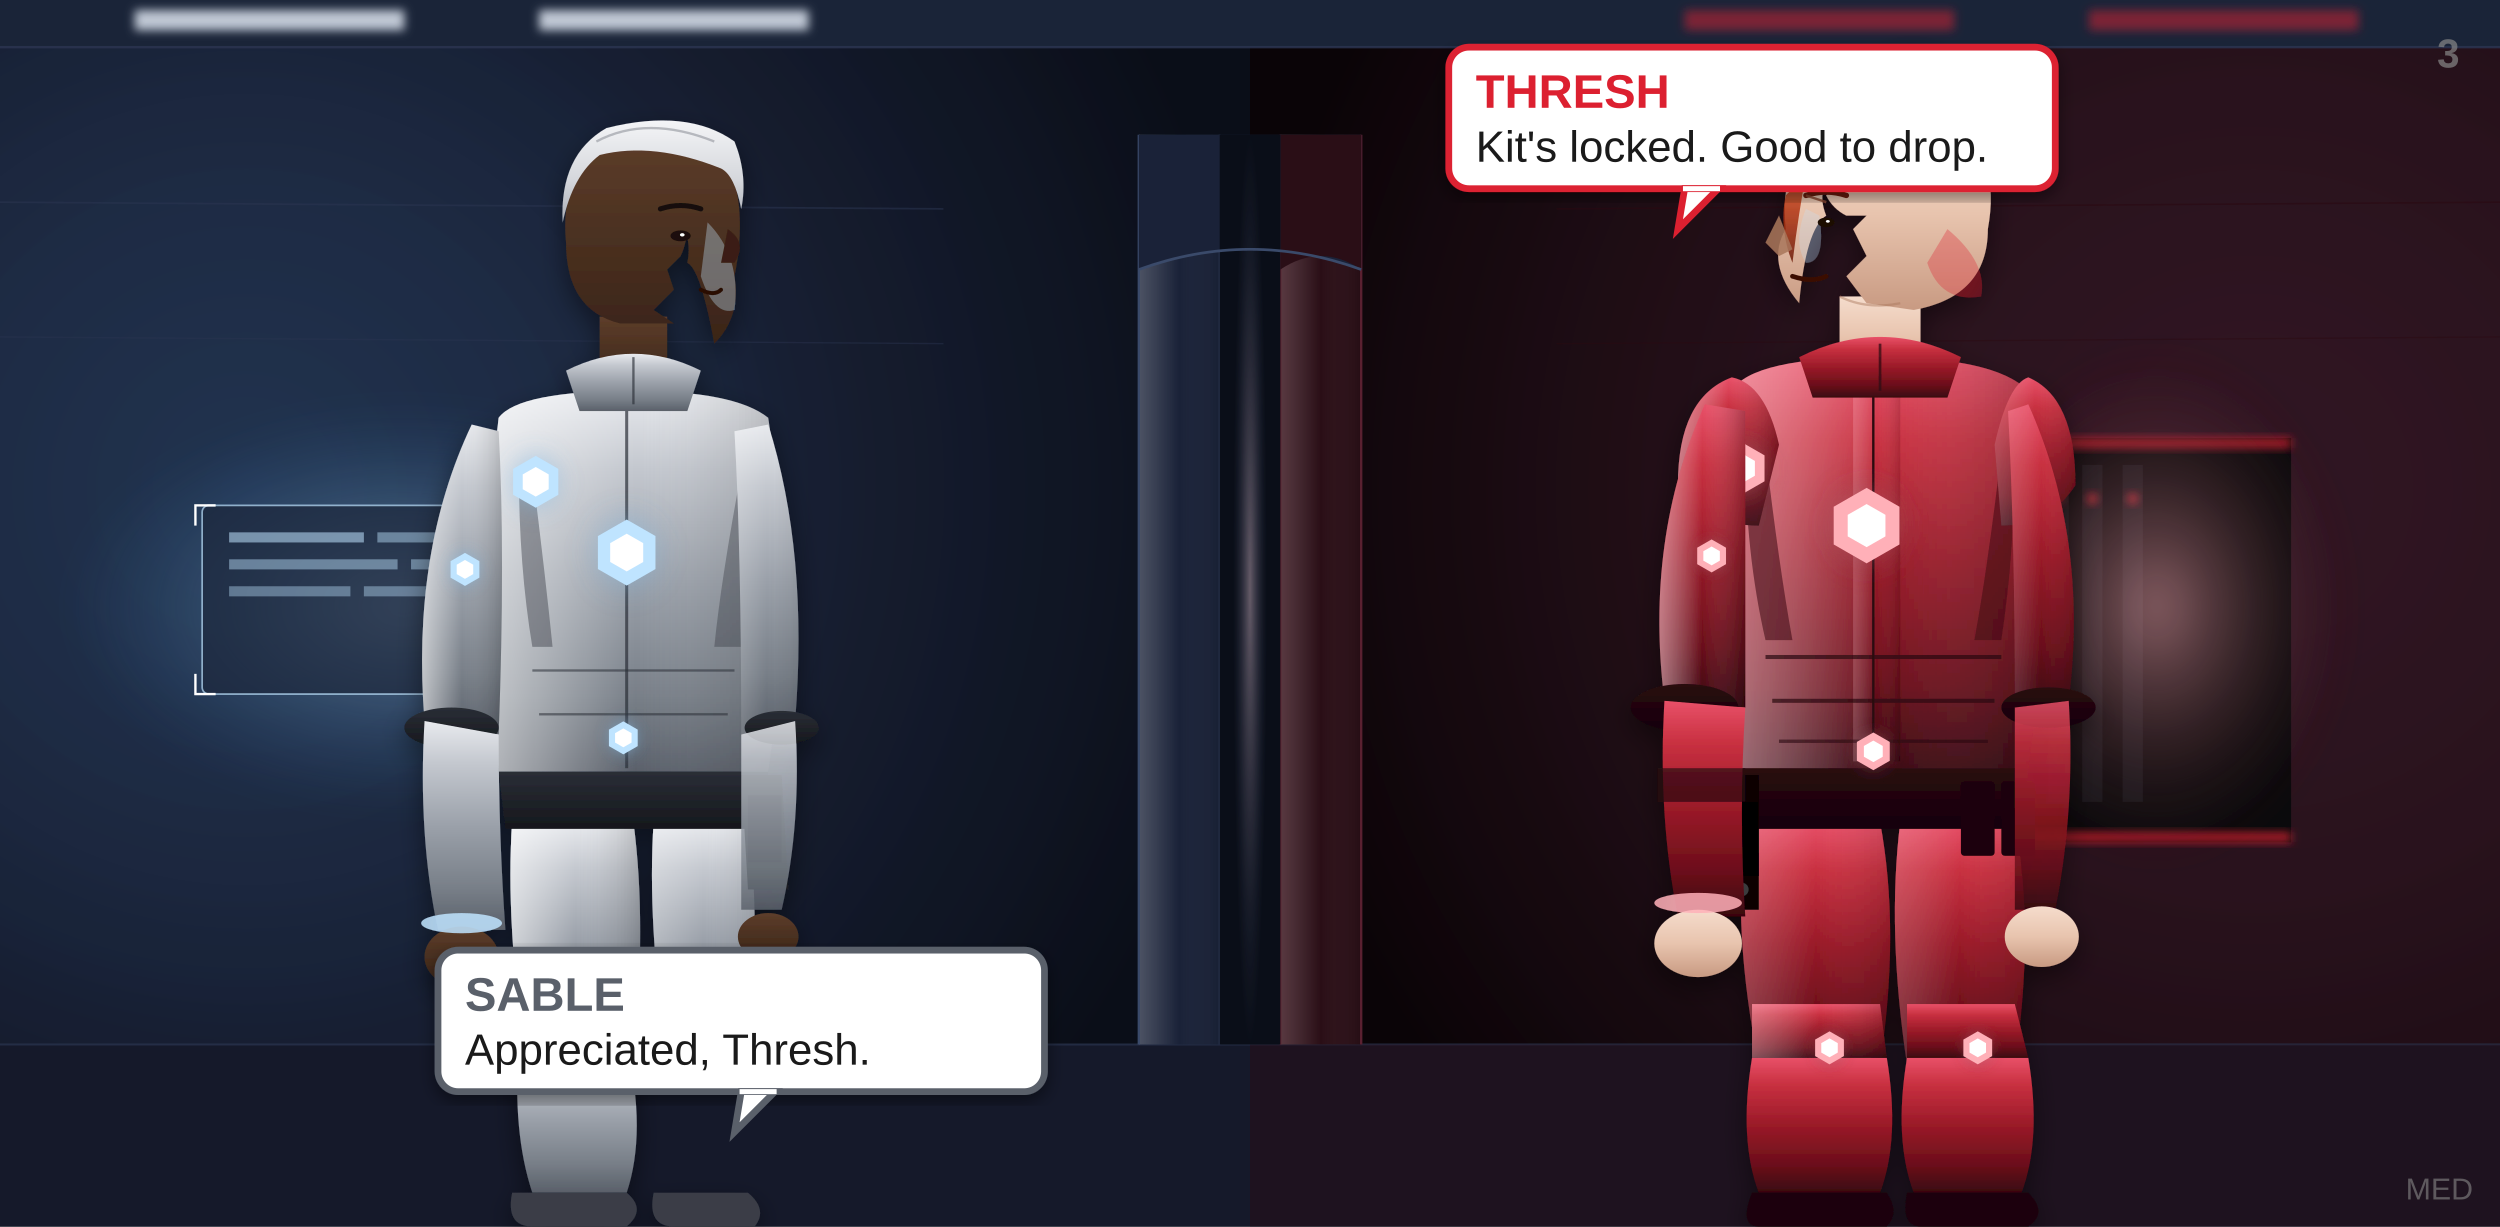
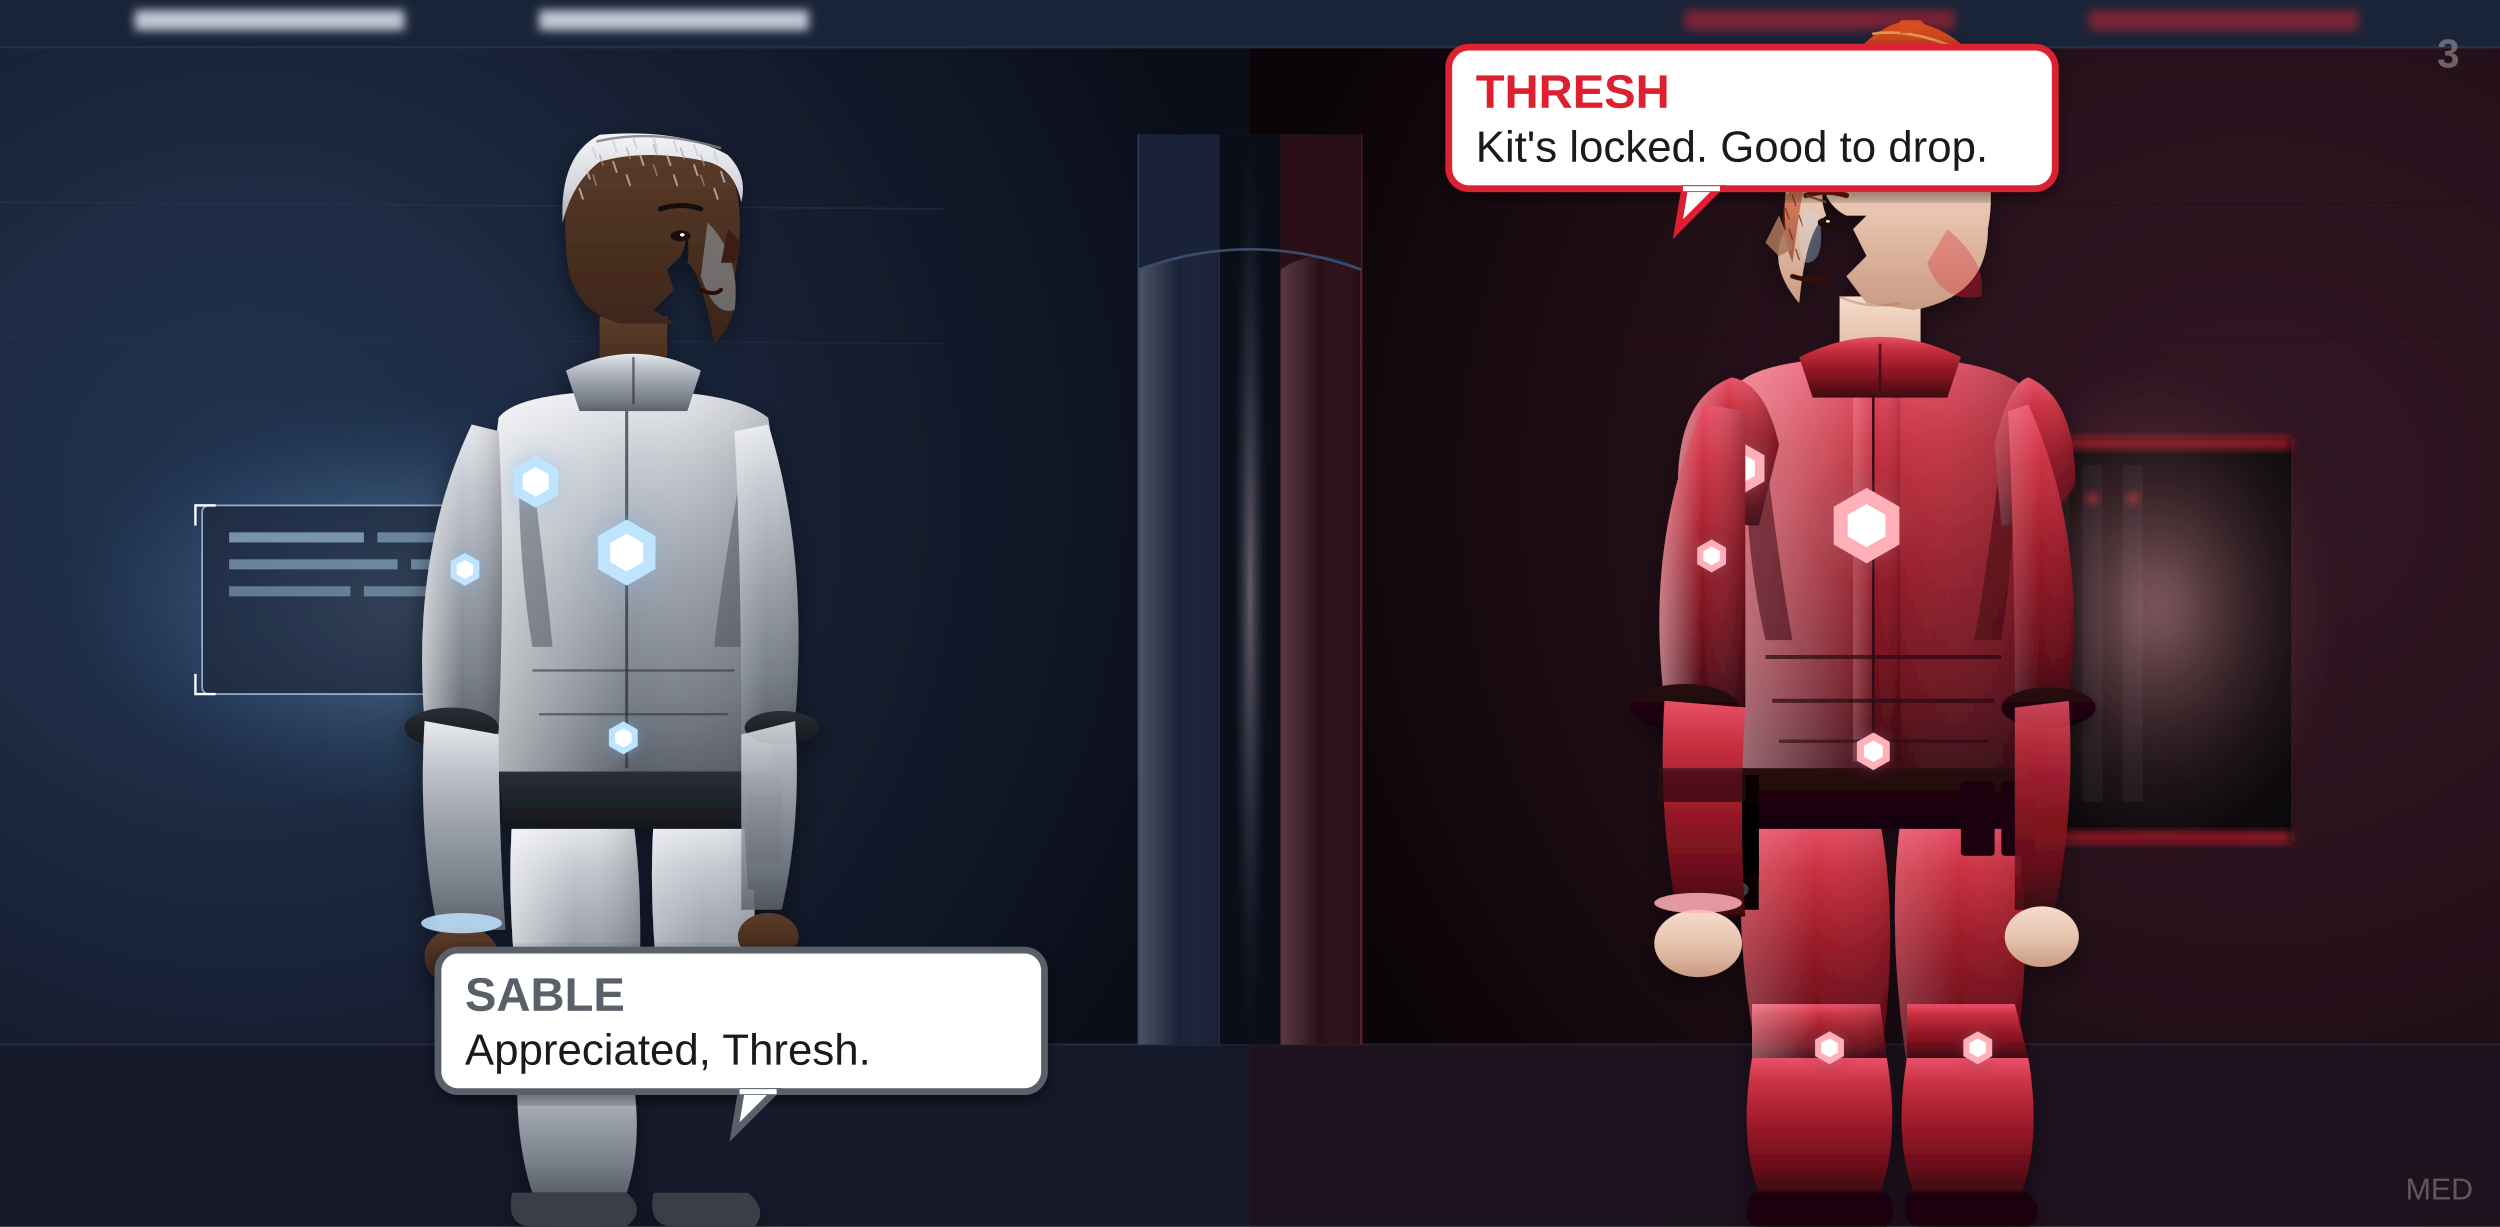
<svg xmlns="http://www.w3.org/2000/svg" viewBox="0 0 742 364" width="742" height="364">
  <defs>
    <filter id="balloonShadow" x="-10%" y="-10%" width="120%" height="120%">
      <feDropShadow dx="0" dy="2" stdDeviation="2.5" flood-color="#000" flood-opacity="0.45" />
    </filter>
    <linearGradient id="p2p3silver" x1="0%" y1="0%" x2="0%" y2="100%">
      <stop offset="0%" stop-color="#e8eaee" />
      <stop offset="20%" stop-color="#c4c8cf" />
      <stop offset="50%" stop-color="#9ba1aa" />
      <stop offset="80%" stop-color="#787f88" />
      <stop offset="100%" stop-color="#5a606a" />
    </linearGradient>
    <linearGradient id="p2p3silverHi" x1="0%" y1="0%" x2="100%" y2="0%">
      <stop offset="0%" stop-color="#ffffff" stop-opacity="0.55" />
      <stop offset="50%" stop-color="#ffffff" stop-opacity="0" />
      <stop offset="100%" stop-color="#000000" stop-opacity="0.18" />
    </linearGradient>
    <linearGradient id="p2p3silverSeam" x1="0%" y1="0%" x2="0%" y2="100%">
      <stop offset="0%" stop-color="#2a2e36" />
      <stop offset="100%" stop-color="#15171c" />
    </linearGradient>
    <linearGradient id="p2p3sableHair" x1="0%" y1="0%" x2="0%" y2="100%">
      <stop offset="0%" stop-color="#f4f5f7" />
      <stop offset="60%" stop-color="#d4d6db" />
      <stop offset="100%" stop-color="#a8acb4" />
    </linearGradient>
    <linearGradient id="p2p3sableSkin" x1="0%" y1="0%" x2="0%" y2="100%">
      <stop offset="0%" stop-color="#5d3d2a" />
      <stop offset="50%" stop-color="#4a3020" />
      <stop offset="100%" stop-color="#3a2418" />
    </linearGradient>
    <linearGradient id="p2p3ruby" x1="0%" y1="0%" x2="0%" y2="100%">
      <stop offset="0%" stop-color="#e85068" />
      <stop offset="20%" stop-color="#c83040" />
      <stop offset="50%" stop-color="#9a1a28" />
      <stop offset="80%" stop-color="#6a0e1a" />
      <stop offset="100%" stop-color="#3a0610" />
    </linearGradient>
    <linearGradient id="p2p3rubyHi" x1="0%" y1="0%" x2="100%" y2="0%">
      <stop offset="0%" stop-color="#ffd0d8" stop-opacity="0.55" />
      <stop offset="50%" stop-color="#ffffff" stop-opacity="0" />
      <stop offset="100%" stop-color="#000000" stop-opacity="0.25" />
    </linearGradient>
    <linearGradient id="p2p3rubySeam" x1="0%" y1="0%" x2="0%" y2="100%">
      <stop offset="0%" stop-color="#2a0810" />
      <stop offset="100%" stop-color="#150408" />
    </linearGradient>
    <linearGradient id="p2p3threshHair" x1="0%" y1="0%" x2="0%" y2="100%">
      <stop offset="0%" stop-color="#d85020" />
      <stop offset="50%" stop-color="#a83012" />
      <stop offset="100%" stop-color="#6a1a08" />
    </linearGradient>
    <linearGradient id="p2p3threshSkin" x1="0%" y1="0%" x2="0%" y2="100%">
      <stop offset="0%" stop-color="#f5dccc" />
      <stop offset="50%" stop-color="#e8c4ae" />
      <stop offset="100%" stop-color="#c89a82" />
    </linearGradient>
    <radialGradient id="p2p3blueGlow" cx="50%" cy="50%">
      <stop offset="0%" stop-color="#bfe4ff" stop-opacity="0.95" />
      <stop offset="100%" stop-color="#3a8ccc" stop-opacity="0" />
    </radialGradient>
    <radialGradient id="p2p3redGlow" cx="50%" cy="50%">
      <stop offset="0%" stop-color="#ffb0b8" stop-opacity="0.95" />
      <stop offset="100%" stop-color="#3a0610" stop-opacity="0" />
    </radialGradient>
    <radialGradient id="p2p3bridgeAmbient" cx="20%" cy="40%" r="80%">
      <stop offset="0%" stop-color="#3a5a8a" stop-opacity="0.55" />
      <stop offset="60%" stop-color="#1a2238" stop-opacity="0.85" />
      <stop offset="100%" stop-color="#0a0e18" />
    </radialGradient>
    <radialGradient id="p2p3corridorAmbient" cx="80%" cy="40%" r="80%">
      <stop offset="0%" stop-color="#5a2030" stop-opacity="0.55" />
      <stop offset="60%" stop-color="#2a0e16" stop-opacity="0.85" />
      <stop offset="100%" stop-color="#0a0204" />
    </radialGradient>
    <filter id="p2p3bloom" x="-50%" y="-50%" width="200%" height="200%">
      <feGaussianBlur stdDeviation="3" />
    </filter>
    <filter id="p2p3softBloom" x="-50%" y="-50%" width="200%" height="200%">
      <feGaussianBlur stdDeviation="1.4" />
    </filter>
    <filter id="p2p3strongBloom" x="-50%" y="-50%" width="200%" height="200%">
      <feGaussianBlur stdDeviation="5" />
    </filter>
    <filter id="p2p3dropShadow" x="-50%" y="-50%" width="200%" height="200%">
      <feDropShadow dx="0" dy="3" stdDeviation="4" flood-color="#000" flood-opacity="0.45" />
    </filter>
    <symbol id="p2p3blueHex" viewBox="-10 -10 20 20" overflow="visible">
      <polygon points="0,-9 7.8,-4.5 7.8,4.5 0,9 -7.8,4.5 -7.8,-4.5" fill="url(#p2p3blueGlow)" filter="url(#p2p3bloom)" />
      <polygon points="0,-7 6.1,-3.5 6.1,3.5 0,7 -6.1,3.5 -6.1,-3.5" fill="#bfe4ff" />
      <polygon points="0,-4 3.5,-2 3.5,2 0,4 -3.5,2 -3.5,-2" fill="#ffffff" />
    </symbol>
    <symbol id="p2p3redHex" viewBox="-10 -10 20 20" overflow="visible">
      <polygon points="0,-9 7.8,-4.5 7.8,4.5 0,9 -7.8,4.5 -7.8,-4.5" fill="url(#p2p3redGlow)" filter="url(#p2p3bloom)" />
      <polygon points="0,-7 6.1,-3.5 6.1,3.5 0,7 -6.1,3.5 -6.1,-3.5" fill="#ffb0b8" />
      <polygon points="0,-4 3.5,-2 3.5,2 0,4 -3.5,2 -3.5,-2" fill="#ffffff" />
    </symbol>
  </defs>
  <g id="p2p3-bg">
    <rect width="742" height="364" fill="#0a0e18" />
    <rect x="0" y="0" width="371" height="364" fill="url(#p2p3bridgeAmbient)" opacity="0.85" />
    <rect x="371" y="0" width="371" height="364" fill="url(#p2p3corridorAmbient)" opacity="0.85" />
    <rect x="0" y="0" width="742" height="14" fill="#1a2438" />
    <rect x="40" y="3" width="80" height="6" fill="#dce4f0" filter="url(#p2p3softBloom)" opacity="0.85" />
    <rect x="160" y="3" width="80" height="6" fill="#dce4f0" filter="url(#p2p3softBloom)" opacity="0.85" />
    <rect x="500" y="3" width="80" height="6" fill="#dc2030" filter="url(#p2p3softBloom)" opacity="0.5" />
    <rect x="620" y="3" width="80" height="6" fill="#dc2030" filter="url(#p2p3softBloom)" opacity="0.5" />
    <line x1="0" y1="14" x2="742" y2="14" stroke="#2a3450" stroke-width="0.7" opacity="0.85" />
    <line x1="0" y1="60" x2="280" y2="62" stroke="#2a3450" stroke-width="0.5" opacity="0.55" />
    <line x1="0" y1="100" x2="280" y2="102" stroke="#2a3450" stroke-width="0.4" opacity="0.45" />
    <line x1="462" y1="62" x2="742" y2="60" stroke="#2a0810" stroke-width="0.5" opacity="0.55" />
    <line x1="462" y1="102" x2="742" y2="100" stroke="#2a0810" stroke-width="0.4" opacity="0.45" />
    <ellipse cx="120" cy="180" rx="100" ry="60" fill="url(#p2p3blueGlow)" filter="url(#p2p3strongBloom)" opacity="0.45" />
    <rect x="60" y="150" width="120" height="56" fill="#1a2438" opacity="0.65" rx="2" />
    <rect x="60" y="150" width="120" height="56" fill="none" stroke="#bfe4ff" stroke-width="0.5" opacity="0.7" rx="2" />
    <rect x="68" y="158" width="40" height="3" fill="#bfe4ff" opacity="0.55" />
    <rect x="112" y="158" width="60" height="3" fill="#bfe4ff" opacity="0.45" />
    <rect x="68" y="166" width="50" height="3" fill="#bfe4ff" opacity="0.45" />
    <rect x="122" y="166" width="50" height="3" fill="#bfe4ff" opacity="0.45" />
    <rect x="68" y="174" width="36" height="3" fill="#bfe4ff" opacity="0.4" />
    <rect x="108" y="174" width="64" height="3" fill="#bfe4ff" opacity="0.4" />
    <path d="M58,156 L58,150 L64,150" fill="none" stroke="#ffffff" stroke-width="0.7" />
    <path d="M176,150 L182,150 L182,156" fill="none" stroke="#ffffff" stroke-width="0.7" />
    <path d="M58,200 L58,206 L64,206" fill="none" stroke="#ffffff" stroke-width="0.7" />
    <path d="M176,206 L182,206 L182,200" fill="none" stroke="#ffffff" stroke-width="0.7" />
    <rect x="600" y="130" width="80" height="120" fill="#0a0a0c" />
    <rect x="600" y="130" width="80" height="3" fill="#dc2030" filter="url(#p2p3softBloom)" opacity="0.8" />
    <rect x="600" y="247" width="80" height="3" fill="#dc2030" filter="url(#p2p3softBloom)" opacity="0.8" />
    <rect x="608" y="138" width="6" height="100" fill="#15161a" />
    <rect x="618" y="138" width="6" height="100" fill="#15161a" />
    <rect x="630" y="138" width="6" height="100" fill="#15161a" />
    <circle cx="611" cy="148" r="1.5" fill="#dc2030" filter="url(#p2p3softBloom)" />
    <circle cx="621" cy="148" r="1.5" fill="#dc2030" filter="url(#p2p3softBloom)" />
    <circle cx="633" cy="148" r="1.5" fill="#dc2030" filter="url(#p2p3softBloom)" />
    <ellipse cx="640" cy="180" rx="60" ry="80" fill="url(#p2p3redGlow)" filter="url(#p2p3strongBloom)" opacity="0.55" />
    <path d="M0,310 L742,310 L742,364 L0,364 Z" fill="#15192a" />
    <line x1="0" y1="310" x2="742" y2="310" stroke="#2a3450" stroke-width="0.6" opacity="0.7" />
    <path d="M371,310 L742,310 L742,364 L371,364 Z" fill="#2a0810" opacity="0.4" />
  </g>
  <g id="p2p3-arch">
    <path d="M338,40 L362,40 L362,310 L338,310 Z" fill="#1a2238" />
    <path d="M338,40 L362,40 L362,310 L338,310 Z" fill="url(#p2p3silverHi)" opacity="0.4" />
    <line x1="338" y1="40" x2="338" y2="310" stroke="#3a4a6a" stroke-width="0.7" />
    <line x1="362" y1="40" x2="362" y2="310" stroke="#2a3450" stroke-width="0.6" />
    <path d="M380,40 L404,40 L404,310 L380,310 Z" fill="#2a0e16" />
    <path d="M380,40 L404,40 L404,310 L380,310 Z" fill="url(#p2p3rubyHi)" opacity="0.4" />
    <line x1="380" y1="40" x2="380" y2="310" stroke="#5a2030" stroke-width="0.6" />
    <line x1="404" y1="40" x2="404" y2="310" stroke="#5a2030" stroke-width="0.7" />
    <path d="M338,40 L404,40 L404,80 Q371,68 338,80 Z" fill="#1a2238" />
    <path d="M380,40 L404,40 L404,80 Q392,72 380,80 Z" fill="#2a0e16" />
    <rect x="362" y="40" width="18" height="270" fill="#0a0e18" />
    <line x1="364" y1="40" x2="364" y2="310" stroke="#bfe4ff" stroke-width="0.7" filter="url(#p2p3softBloom)" opacity="0.85" />
    <line x1="378" y1="40" x2="378" y2="310" stroke="#ffb0b8" stroke-width="0.7" filter="url(#p2p3softBloom)" opacity="0.85" />
    <rect x="366" y="40" width="10" height="270" fill="url(#p2p3blueGlow)" opacity="0.25" />
    <rect x="366" y="40" width="10" height="270" fill="url(#p2p3redGlow)" opacity="0.25" />
    <path d="M338,80 Q371,68 404,80" fill="none" stroke="#3a4a6a" stroke-width="0.8" />
  </g>
  <g id="p2p3-sable" filter="url(#p2p3dropShadow)" transform="translate(180, 64)">
    <g id="p2p3-sable-legs">
      <path d="M-28,180 Q-30,210 -24,250 L8,250 Q12,210 8,180 Z" fill="url(#p2p3silver)" />
      <path d="M-28,180 Q-30,210 -24,250 L8,250 Q12,210 8,180 Z" fill="url(#p2p3silverHi)" />
      <path d="M14,180 Q12,210 18,250 L42,250 Q46,210 42,180 Z" fill="url(#p2p3silver)" />
      <path d="M14,180 Q12,210 18,250 L42,250 Q46,210 42,180 Z" fill="url(#p2p3silverHi)" opacity="0.5" />
      <rect x="-28" y="240" width="36" height="6" fill="url(#p2p3silverSeam)" />
      <rect x="14" y="240" width="32" height="6" fill="url(#p2p3silverSeam)" />
      <path d="M-26,246 Q-28,272 -22,290 L6,290 Q12,272 6,246 Z" fill="url(#p2p3silver)" />
      <path d="M-28,290 Q-30,300 -22,300 L6,300 Q12,295 6,290 Z" fill="#3a3e46" />
      <path d="M14,290 Q12,300 20,300 L44,300 Q48,295 42,290 Z" fill="#3a3e46" />
      <use href="#p2p3blueHex" x="-15" y="241" width="14" height="14" />
    </g>
    <g id="p2p3-sable-torso">
      <path d="M-32,165 L48,165 L46,182 L-30,182 Z" fill="url(#p2p3silverSeam)" />
      <path d="M-32,60 Q-38,110 -32,165 L48,165 Q56,110 48,60 Q38,52 8,52 Q-26,52 -32,60 Z" fill="url(#p2p3silver)" />
      <path d="M-32,60 Q-38,110 -32,165 L48,165 Q56,110 48,60 Q38,52 8,52 Q-26,52 -32,60 Z" fill="url(#p2p3silverHi)" />
      <line x1="6" y1="56" x2="6" y2="164" stroke="#2a2e36" stroke-width="0.9" opacity="0.7" />
      <path d="M-22,76 Q-18,108 -16,128 L-22,128 Q-26,104 -26,76 Z" fill="#2a2e36" opacity="0.4" />
      <path d="M40,76 Q34,108 32,128 L40,128 Q42,104 42,76 Z" fill="#2a2e36" opacity="0.35" />
      <line x1="-22" y1="135" x2="38" y2="135" stroke="#2a2e36" stroke-width="0.7" opacity="0.55" />
      <line x1="-20" y1="148" x2="36" y2="148" stroke="#2a2e36" stroke-width="0.7" opacity="0.55" />
      <path d="M40,166 L52,166 L54,200 L42,200 Z" fill="#1d1f24" />
      <rect x="42" y="172" width="10" height="20" fill="#0a0a0c" />
      <use href="#p2p3blueHex" x="-8" y="86" width="28" height="28" />
      <use href="#p2p3blueHex" x="-32" y="68" width="22" height="22" />
      <use href="#p2p3blueHex" x="-2" y="148" width="14" height="14" />
    </g>
    <g id="p2p3-sable-arms">
      <path d="M-40,62 Q-58,100 -54,150 L-32,154 Q-30,100 -32,64 Z" fill="url(#p2p3silver)" />
      <path d="M-40,62 Q-58,100 -54,150 L-32,154 Q-30,100 -32,64 Z" fill="url(#p2p3silverHi)" />
      <ellipse cx="-46" cy="152" rx="14" ry="6" fill="url(#p2p3silverSeam)" />
      <path d="M-54,150 Q-56,184 -50,212 L-30,212 Q-32,184 -32,154 Z" fill="url(#p2p3silver)" />
      <ellipse cx="-43" cy="220" rx="11" ry="9" fill="url(#p2p3sableSkin)" />
      <use href="#p2p3blueHex" x="-49" y="98" width="14" height="14" />
      <ellipse cx="-43" cy="210" rx="12" ry="3" fill="#bfe4ff" opacity="0.85" />
      <path d="M48,62 Q60,100 56,150 L40,154 Q40,100 38,64 Z" fill="url(#p2p3silver)" />
      <path d="M48,62 Q60,100 56,150 L40,154 Q40,100 38,64 Z" fill="url(#p2p3silverHi)" opacity="0.4" />
      <ellipse cx="52" cy="152" rx="11" ry="5" fill="url(#p2p3silverSeam)" />
      <path d="M56,150 Q58,180 52,206 L40,206 Q40,180 40,154 Z" fill="url(#p2p3silver)" opacity="0.85" />
      <ellipse cx="48" cy="214" rx="9" ry="7" fill="url(#p2p3sableSkin)" />
    </g>
    <g id="p2p3-sable-neck">
      <path d="M-2,30 L-2,52 L18,52 L18,30 Z" fill="url(#p2p3sableSkin)" />
      <path d="M-12,46 Q8,36 28,46 L24,58 L-8,58 Z" fill="url(#p2p3silver)" />
      <line x1="8" y1="42" x2="8" y2="56" stroke="#2a2e36" stroke-width="0.7" opacity="0.65" />
    </g>
    <g id="p2p3-sable-head">
      <path d="M-12,8 Q-14,-12 0,-22 Q22,-26 36,-16 Q42,-2 38,18 Q40,30 32,38 Q28,16 24,14 Q26,4 18,-2 L24,2 Q24,8 22,12 L18,16 L20,22 L14,28 L20,32 L4,32 Q-12,28 -12,8 Z" fill="url(#p2p3sableSkin)" />
-       <path d="M-13,2 Q-14,-18 0,-26 Q24,-32 38,-22 Q42,-12 40,-2 Q38,-12 34,-14 Q14,-22 -2,-18 Q-10,-12 -13,2 Z" fill="url(#p2p3sableHair)" />
-       <path d="M-3,-22 Q12,-30 32,-22" fill="none" stroke="#9ea1a8" stroke-width="0.7" opacity="0.7" />
+       <path d="M-13,2 Q-14,-18 -2,-24 Q22,-26 36,-18 Q42,-12 40,-4 Q38,-14 30,-16 Q12,-20 -2,-16 Q-10,-10 -13,2 Z" fill="url(#p2p3sableHair)" />
+       <path d="M-3,-22 Q14,-26 34,-20" fill="none" stroke="#7a7d83" stroke-width="0.7" opacity="0.85" />
+       <g stroke="#c8cad0" stroke-width="0.6" stroke-linecap="round" opacity="0.7">
+         <line x1="-4" y1="-20" x2="-3" y2="-17" />
+         <line x1="2" y1="-22" x2="3" y2="-19" />
+         <line x1="8" y1="-23" x2="9" y2="-20" />
+         <line x1="14" y1="-23" x2="15" y2="-20" />
+         <line x1="20" y1="-22" x2="21" y2="-19" />
+         <line x1="26" y1="-21" x2="27" y2="-18" />
+         <line x1="32" y1="-19" x2="33" y2="-16" />
+         <line x1="-6" y1="-14" x2="-5" y2="-11" />
+         <line x1="2" y1="-16" x2="3" y2="-13" />
+         <line x1="10" y1="-18" x2="11" y2="-15" />
+         <line x1="18" y1="-18" x2="19" y2="-15" />
+         <line x1="26" y1="-15" x2="27" y2="-12" />
+         <line x1="34" y1="-13" x2="35" y2="-10" />
+         <line x1="-8" y1="-8" x2="-7" y2="-5" />
+         <line x1="6" y1="-12" x2="7" y2="-9" />
+         <line x1="20" y1="-12" x2="21" y2="-9" />
+         <line x1="32" y1="-8" x2="33" y2="-5" />
+       </g>
+       <g stroke="#9ea1a8" stroke-width="0.5" stroke-linecap="round" opacity="0.6">
+         <line x1="-2" y1="-18" x2="-1" y2="-15" />
+         <line x1="6" y1="-20" x2="7" y2="-17" />
+         <line x1="14" y1="-21" x2="15" y2="-18" />
+         <line x1="22" y1="-20" x2="23" y2="-17" />
+         <line x1="28" y1="-18" x2="29" y2="-15" />
+         <line x1="-4" y1="-12" x2="-3" y2="-9" />
+         <line x1="14" y1="-15" x2="15" y2="-12" />
+         <line x1="28" y1="-12" x2="29" y2="-9" />
+       </g>
      <path d="M30,2 Q40,12 38,28 Q32,30 28,18 Z" fill="#bfe4ff" opacity="0.35" />
      <ellipse cx="22" cy="6" rx="3" ry="1.6" fill="#1a0e08" />
      <ellipse cx="22.5" cy="5.7" rx="0.7" ry="0.5" fill="#ffffff" />
      <path d="M16,-2 Q22,-4 28,-2" fill="none" stroke="#15100b" stroke-width="1.5" stroke-linecap="round" />
      <path d="M36,4 Q42,8 38,14 L34,14 Z" fill="#3a1f12" />
      <path d="M28,22 Q32,24 34,22" fill="none" stroke="#2a1006" stroke-width="1.2" stroke-linecap="round" />
    </g>
  </g>
  <g id="p2p3-thresh" filter="url(#p2p3dropShadow)" transform="translate(550, 60)">
    <g id="p2p3-thresh-legs">
      <path d="M-32,184 Q-36,216 -28,256 L8,256 Q14,216 8,184 Z" fill="url(#p2p3ruby)" />
      <path d="M-32,184 Q-36,216 -28,256 L8,256 Q14,216 8,184 Z" fill="url(#p2p3rubyHi)" opacity="0.45" />
      <path d="M14,184 Q10,216 16,256 L48,256 Q54,216 48,184 Z" fill="url(#p2p3ruby)" />
      <path d="M14,184 Q10,216 16,256 L48,256 Q54,216 48,184 Z" fill="url(#p2p3rubyHi)" opacity="0.4" />
      <path d="M-30,238 L8,238 L10,254 L-30,254 Z" fill="url(#p2p3ruby)" />
      <path d="M-30,238 L8,238 L10,254 L-30,254 Z" fill="url(#p2p3rubyHi)" opacity="0.7" />
      <path d="M16,238 L48,238 L52,254 L16,254 Z" fill="url(#p2p3ruby)" />
      <path d="M-30,254 Q-34,278 -28,294 L8,294 Q14,278 10,254 Z" fill="url(#p2p3ruby)" />
      <path d="M16,254 Q12,278 18,294 L50,294 Q56,278 52,254 Z" fill="url(#p2p3ruby)" />
      <path d="M-30,294 Q-34,304 -28,304 L10,304 Q14,300 10,294 Z" fill="#1a0408" />
      <path d="M16,294 Q14,304 20,304 L52,304 Q58,300 52,294 Z" fill="#1a0408" />
      <use href="#p2p3redHex" x="-14" y="244" width="14" height="14" />
      <use href="#p2p3redHex" x="30" y="244" width="14" height="14" />
    </g>
    <g id="p2p3-thresh-torso">
      <path d="M-36,168 L52,168 L50,186 L-34,186 Z" fill="url(#p2p3rubySeam)" />
      <path d="M-36,56 Q-44,108 -36,168 L52,168 Q60,108 52,56 Q42,46 8,46 Q-30,46 -36,56 Z" fill="url(#p2p3ruby)" />
      <path d="M-36,56 Q-44,108 -36,168 L52,168 Q60,108 52,56 Q42,46 8,46 Q-30,46 -36,56 Z" fill="url(#p2p3rubyHi)" />
      <path d="M0,48 L14,48 L14,166 L0,166 Z" fill="url(#p2p3ruby)" />
      <path d="M0,48 L14,48 L14,166 L0,166 Z" fill="url(#p2p3rubyHi)" opacity="0.55" />
      <line x1="6" y1="48" x2="6" y2="166" stroke="#2a0810" stroke-width="0.7" />
      <path d="M-26,74 Q-22,108 -18,130 L-26,130 Q-32,104 -32,74 Z" fill="#3a0610" opacity="0.55" />
      <path d="M44,74 Q40,108 36,130 L44,130 Q48,104 48,74 Z" fill="#3a0610" opacity="0.5" />
      <line x1="-26" y1="135" x2="44" y2="135" stroke="#2a0810" stroke-width="1.2" opacity="0.7" />
      <line x1="-24" y1="148" x2="42" y2="148" stroke="#2a0810" stroke-width="1.2" opacity="0.7" />
      <line x1="-22" y1="160" x2="40" y2="160" stroke="#2a0810" stroke-width="1" opacity="0.6" />
      <path d="M-40,170 L-28,170 L-28,210 L-44,210 Z" fill="#0a0204" />
      <rect x="-38" y="178" width="10" height="22" fill="#050102" />
      <circle cx="-33" cy="204" r="2" fill="#3a3a3e" />
      <rect x="32" y="172" width="10" height="22" fill="#1a0408" rx="1" />
      <rect x="44" y="172" width="10" height="22" fill="#1a0408" rx="1" />
      <use href="#p2p3redHex" x="-12" y="80" width="32" height="32" />
      <path d="M-36,52 Q-52,58 -52,84 Q-44,96 -28,96 L-22,72 Q-26,54 -36,52 Z" fill="url(#p2p3ruby)" />
      <path d="M-36,52 Q-52,58 -52,84 Q-44,96 -28,96 L-22,72 Q-26,54 -36,52 Z" fill="url(#p2p3rubyHi)" />
      <use href="#p2p3redHex" x="-44" y="68" width="22" height="22" />
      <path d="M52,52 Q66,58 66,84 Q58,96 44,96 L42,72 Q46,54 52,52 Z" fill="url(#p2p3ruby)" />
      <path d="M52,52 Q66,58 66,84 Q58,96 44,96 L42,72 Q46,54 52,52 Z" fill="url(#p2p3rubyHi)" opacity="0.5" />
      <use href="#p2p3redHex" x="-2" y="155" width="16" height="16" />
    </g>
    <g id="p2p3-thresh-arms">
      <path d="M-44,60 Q-62,100 -56,148 L-32,150 Q-32,100 -32,62 Z" fill="url(#p2p3ruby)" />
      <path d="M-44,60 Q-62,100 -56,148 L-32,150 Q-32,100 -32,62 Z" fill="url(#p2p3rubyHi)" />
      <ellipse cx="-50" cy="150" rx="16" ry="7" fill="url(#p2p3rubySeam)" />
      <path d="M-56,148 Q-58,182 -52,212 L-32,212 Q-34,182 -32,150 Z" fill="url(#p2p3ruby)" />
      <ellipse cx="-46" cy="220" rx="13" ry="10" fill="url(#p2p3threshSkin)" />
      <use href="#p2p3redHex" x="-49" y="98" width="14" height="14" />
      <ellipse cx="-46" cy="208" rx="13" ry="3" fill="#ffb0b8" opacity="0.85" />
      <path d="M-58,168 L-32,168 L-32,178 L-58,178 Z" fill="#2a0810" opacity="0.7" />
      <path d="M52,60 Q70,100 64,148 L48,150 Q48,100 46,62 Z" fill="url(#p2p3ruby)" />
      <path d="M52,60 Q70,100 64,148 L48,150 Q48,100 46,62 Z" fill="url(#p2p3rubyHi)" opacity="0.4" />
      <ellipse cx="58" cy="150" rx="14" ry="6" fill="url(#p2p3rubySeam)" />
      <path d="M64,148 Q66,180 60,210 L48,210 Q48,180 48,150 Z" fill="url(#p2p3ruby)" opacity="0.85" />
      <ellipse cx="56" cy="218" rx="11" ry="9" fill="url(#p2p3threshSkin)" />
    </g>
    <g id="p2p3-thresh-neck">
      <path d="M-4,28 L-4,52 L20,52 L20,28 Z" fill="url(#p2p3threshSkin)" />
      <path d="M-16,46 Q8,34 32,46 L28,58 L-12,58 Z" fill="url(#p2p3ruby)" />
      <line x1="8" y1="42" x2="8" y2="56" stroke="#2a0810" stroke-width="0.8" opacity="0.7" />
    </g>
    <g id="p2p3-thresh-head">
      <path d="M40,8 Q44,-14 30,-22 Q6,-28 -10,-22 Q-22,-12 -20,8 Q-26,18 -16,30 Q-14,8 -8,4 Q-12,-6 -2,-10 L-8,-2 Q-6,2 -2,4 L4,4 L0,8 L4,16 L-2,22 L4,30 L18,32 Q40,28 40,8 Z" fill="url(#p2p3threshSkin)" />
-       <path d="M-20,-2 Q-22,8 -18,18 Q-16,2 -14,-8 Z" fill="url(#p2p3threshHair)" opacity="0.85" />
-       <path d="M-12,-22 Q-2,-44 18,-46 Q40,-42 42,-22 Q40,-26 30,-30 Q12,-32 0,-26 Q-8,-22 -12,-22 Z" fill="url(#p2p3threshHair)" />
-       <path d="M-6,-30 Q12,-42 30,-32" fill="none" stroke="#6a1a08" stroke-width="1.1" opacity="0.85" />
-       <path d="M0,-22 Q14,-32 30,-22" fill="none" stroke="#a83012" stroke-width="0.8" opacity="0.65" />
+       <path d="M-20,-2 Q-22,8 -18,18 Q-16,2 -14,-8 Z" fill="url(#p2p3threshHair)" opacity="0.55" />
+       <g stroke="#6a1a08" stroke-width="0.4" stroke-linecap="round" opacity="0.7">
+         <line x1="-20" y1="2" x2="-19" y2="5" />
+         <line x1="-19" y1="8" x2="-18" y2="11" />
+         <line x1="-18" y1="-2" x2="-17" y2="1" />
+         <line x1="-17" y1="14" x2="-16" y2="17" />
+         <line x1="-16" y1="4" x2="-15" y2="7" />
+       </g>
+       <path d="M-12,-22 Q4,-30 36,-22 Q42,-22 42,-18 Q40,-18 36,-22 Q12,-26 -8,-20 Q-12,-18 -12,-22 Z" fill="url(#p2p3threshHair)" />
+       <path d="M-10,-22 Q-2,-50 16,-54 Q40,-50 44,-22 Q42,-30 36,-38 Q22,-44 8,-40 Q-4,-32 -10,-22 Z" fill="url(#p2p3threshHair)" />
+       <path d="M-2,-32 Q12,-42 32,-42 Q40,-36 42,-26 Q32,-38 20,-40 Q8,-38 -2,-32 Z" fill="#6a1a08" opacity="0.55" />
+       <g stroke="#6a1a08" stroke-width="1" stroke-linecap="round" fill="none" opacity="0.85">
+         <path d="M-6,-26 Q8,-40 28,-42" />
+         <path d="M-2,-32 Q14,-46 36,-40" />
+         <path d="M4,-38 Q20,-48 40,-30" />
+         <path d="M10,-44 Q26,-50 42,-22" />
+       </g>
+       <g stroke="#e8a05a" stroke-width="0.8" stroke-linecap="round" fill="none" opacity="0.85">
+         <path d="M2,-44 Q16,-50 34,-40" />
+         <path d="M6,-50 Q20,-52 38,-42" />
+       </g>
+       <path d="M14,-54 L20,-54 L22,-52 Q18,-50 14,-50 Z" fill="#d85020" opacity="0.85" />
      <path d="M28,8 Q40,18 38,28 Q26,30 22,18 Z" fill="#dc2030" opacity="0.32" />
      <path d="M-14,2 Q-18,12 -14,18 Q-8,18 -10,4 Z" fill="#bfe4ff" opacity="0.25" />
      <ellipse cx="-8" cy="6" rx="2.5" ry="1.4" fill="#1a0a04" />
      <ellipse cx="-7.5" cy="5.7" rx="0.6" ry="0.4" fill="#ffffff" />
      <path d="M-14,-2 Q-8,-4 -2,-2" fill="none" stroke="#6a1a08" stroke-width="1.6" stroke-linecap="round" />
      <line x1="-14" y1="-2" x2="-8" y2="0" stroke="#8a4830" stroke-width="0.7" opacity="0.85" />
      <path d="M-22,4 L-26,12 L-22,16 L-18,14 Z" fill="#a8765a" opacity="0.85" />
      <path d="M-18,22 Q-12,24 -8,22" fill="none" stroke="#3a1006" stroke-width="1.4" stroke-linecap="round" />
      <path d="M-4,28 Q4,32 14,30" fill="none" stroke="#a8765a" stroke-width="0.7" opacity="0.45" />
    </g>
  </g>
  <g id="p2p3-dialogue">
    <rect x="430" y="14" width="180" height="42" rx="6" fill="white" stroke="#dc2030" stroke-width="2" filter="url(#balloonShadow)" />
    <polygon points="500,56 510,56 498,68" fill="white" stroke="#dc2030" stroke-width="2" />
    <line x1="499.5" y1="56" x2="510.5" y2="56" stroke="white" stroke-width="1.5" />
    <text x="438" y="32" font-family="Helvetica Neue, Arial, sans-serif" font-size="14" font-weight="800" fill="#dc2030">THRESH</text>
    <text x="438" y="48" font-family="Helvetica Neue, Arial, sans-serif" font-size="13" fill="#1a1a1a">Kit's locked. Good to drop.</text>
    <rect x="130" y="282" width="180" height="42" rx="6" fill="white" stroke="#5a606a" stroke-width="2" filter="url(#balloonShadow)" />
    <polygon points="220,324 230,324 218,336" fill="white" stroke="#5a606a" stroke-width="2" />
    <line x1="219.5" y1="324" x2="230.5" y2="324" stroke="white" stroke-width="1.5" />
    <text x="138" y="300" font-family="Helvetica Neue, Arial, sans-serif" font-size="14" font-weight="800" fill="#5a606a">SABLE</text>
    <text x="138" y="316" font-family="Helvetica Neue, Arial, sans-serif" font-size="13" fill="#1a1a1a">Appreciated, Thresh.</text>
  </g>
  <g id="p2p3-meta">
    <text x="730" y="20" text-anchor="end" font-family="Helvetica Neue, Arial, sans-serif" font-size="12" font-weight="bold" fill="#888" opacity="0.7">3</text>
    <text x="734" y="356" text-anchor="end" font-family="Helvetica Neue, Arial, sans-serif" font-size="9" fill="#888" opacity="0.6">MED</text>
  </g>
</svg>
